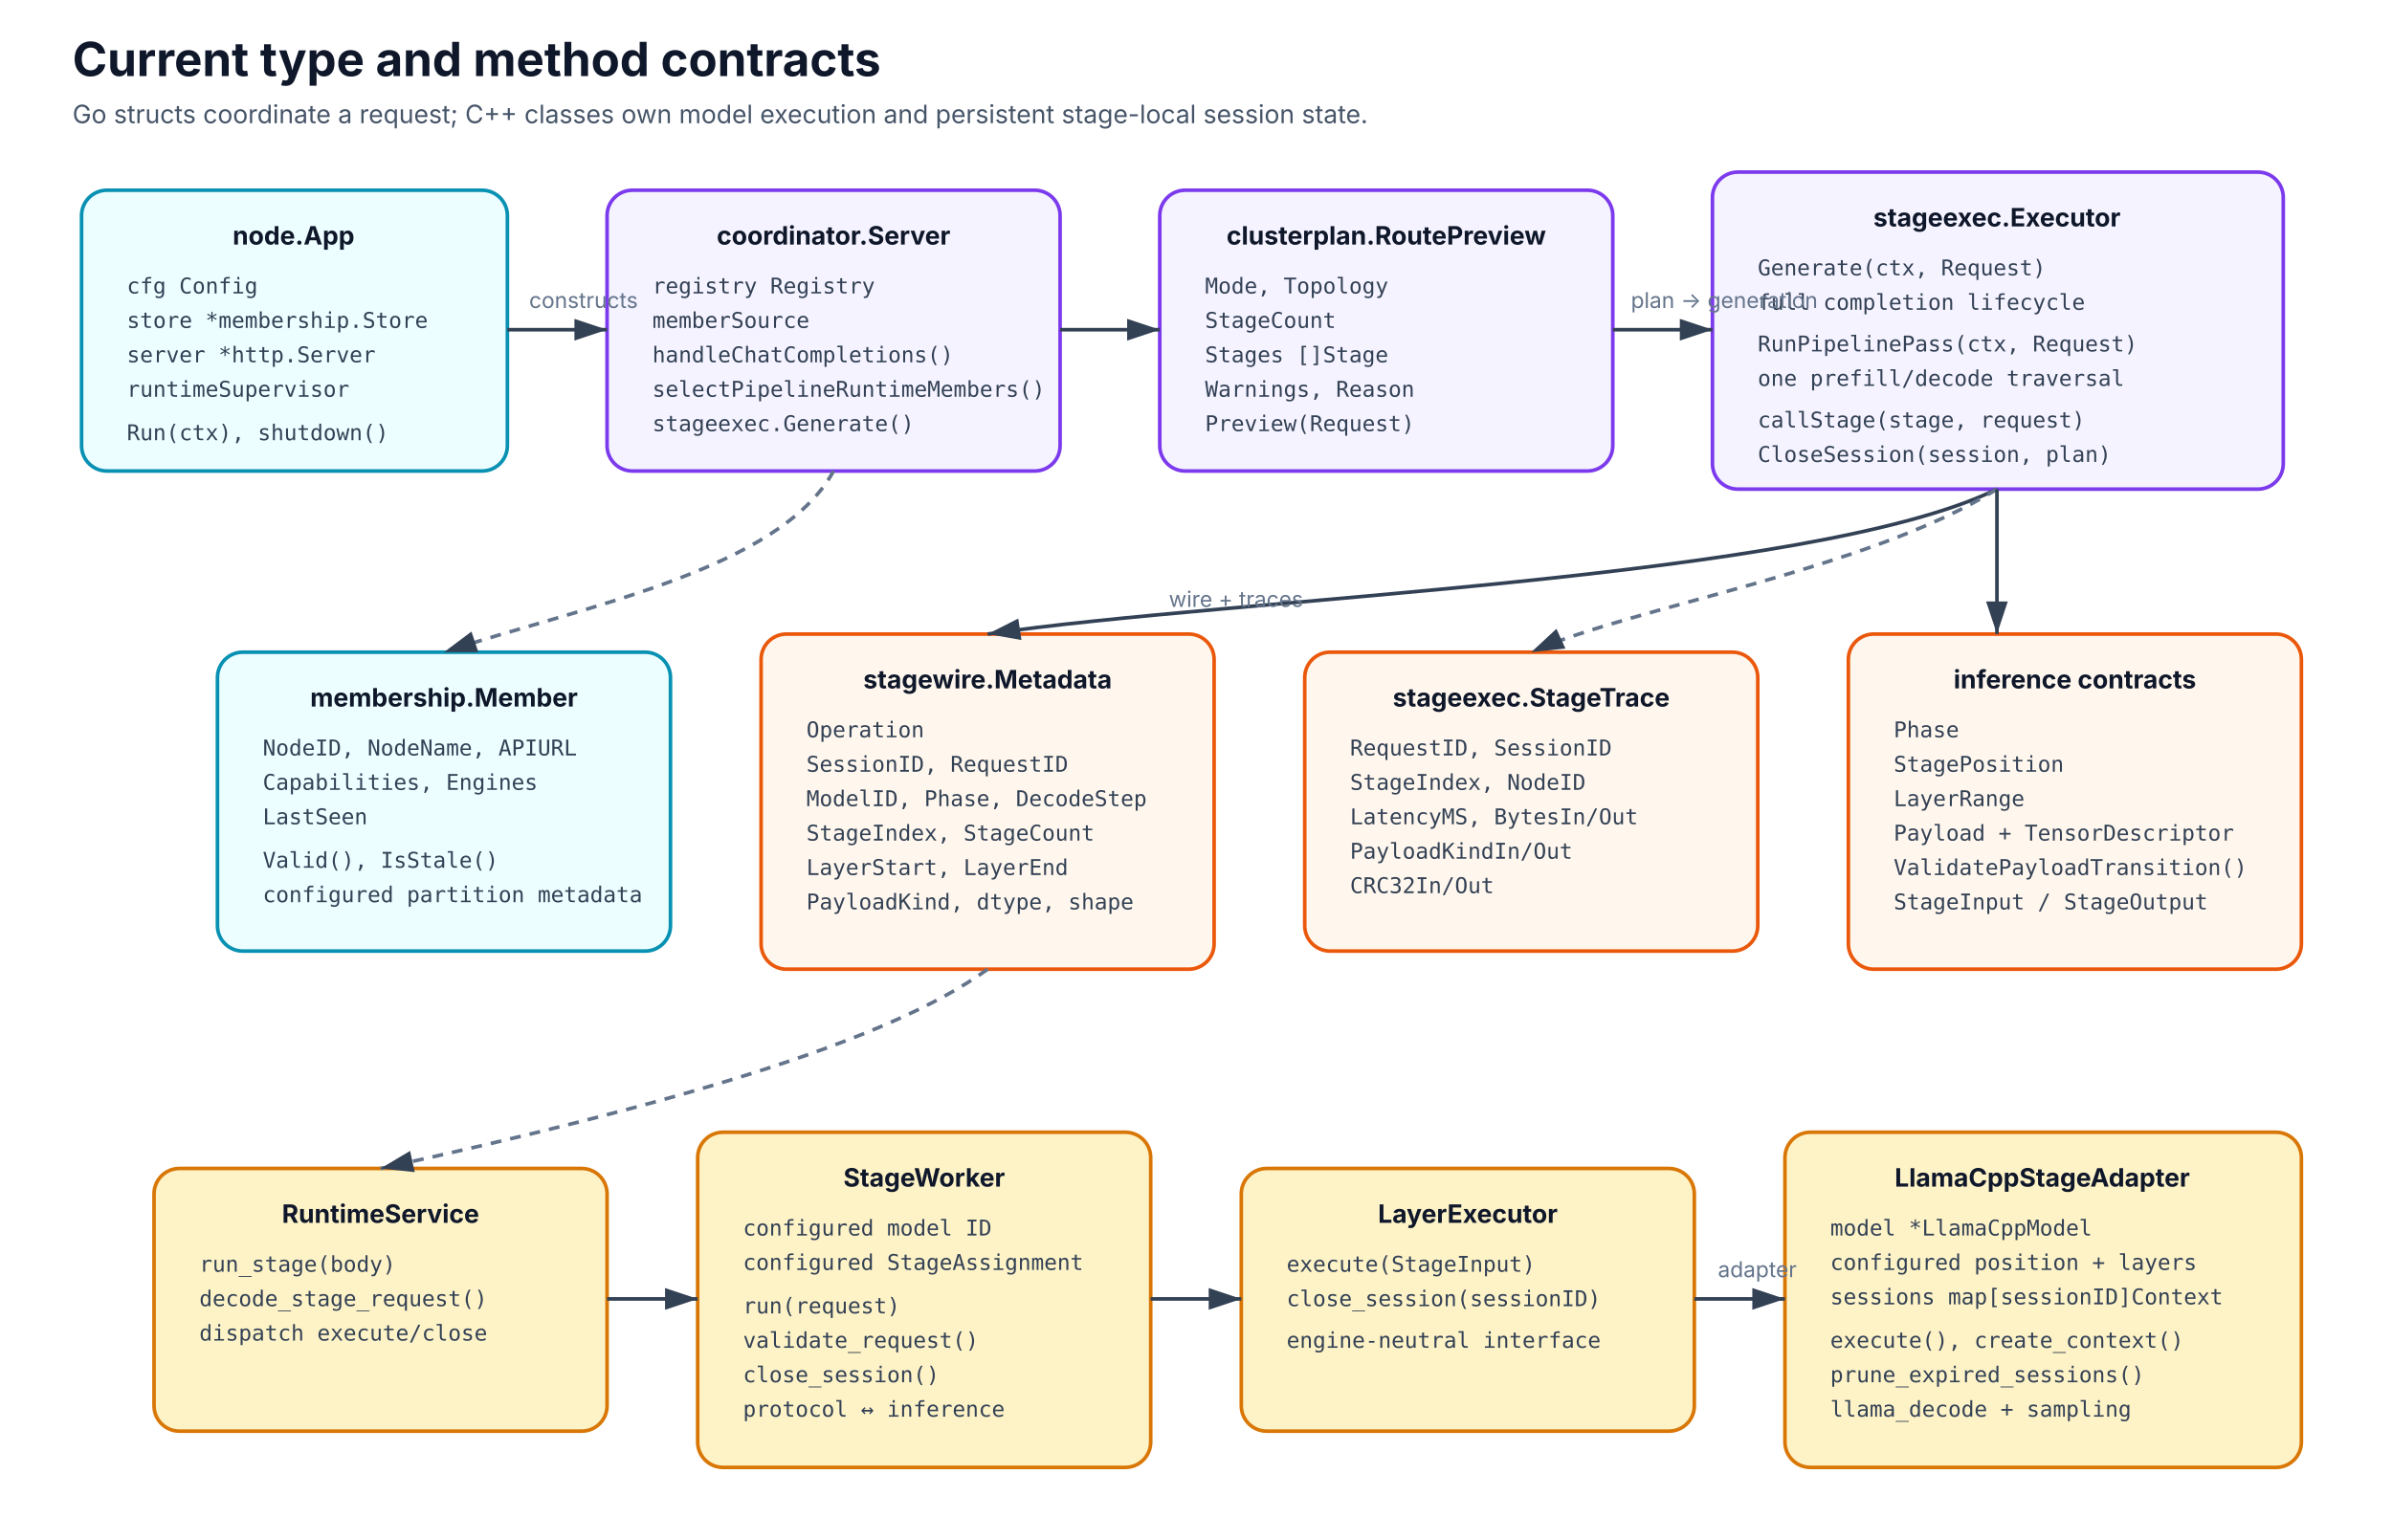
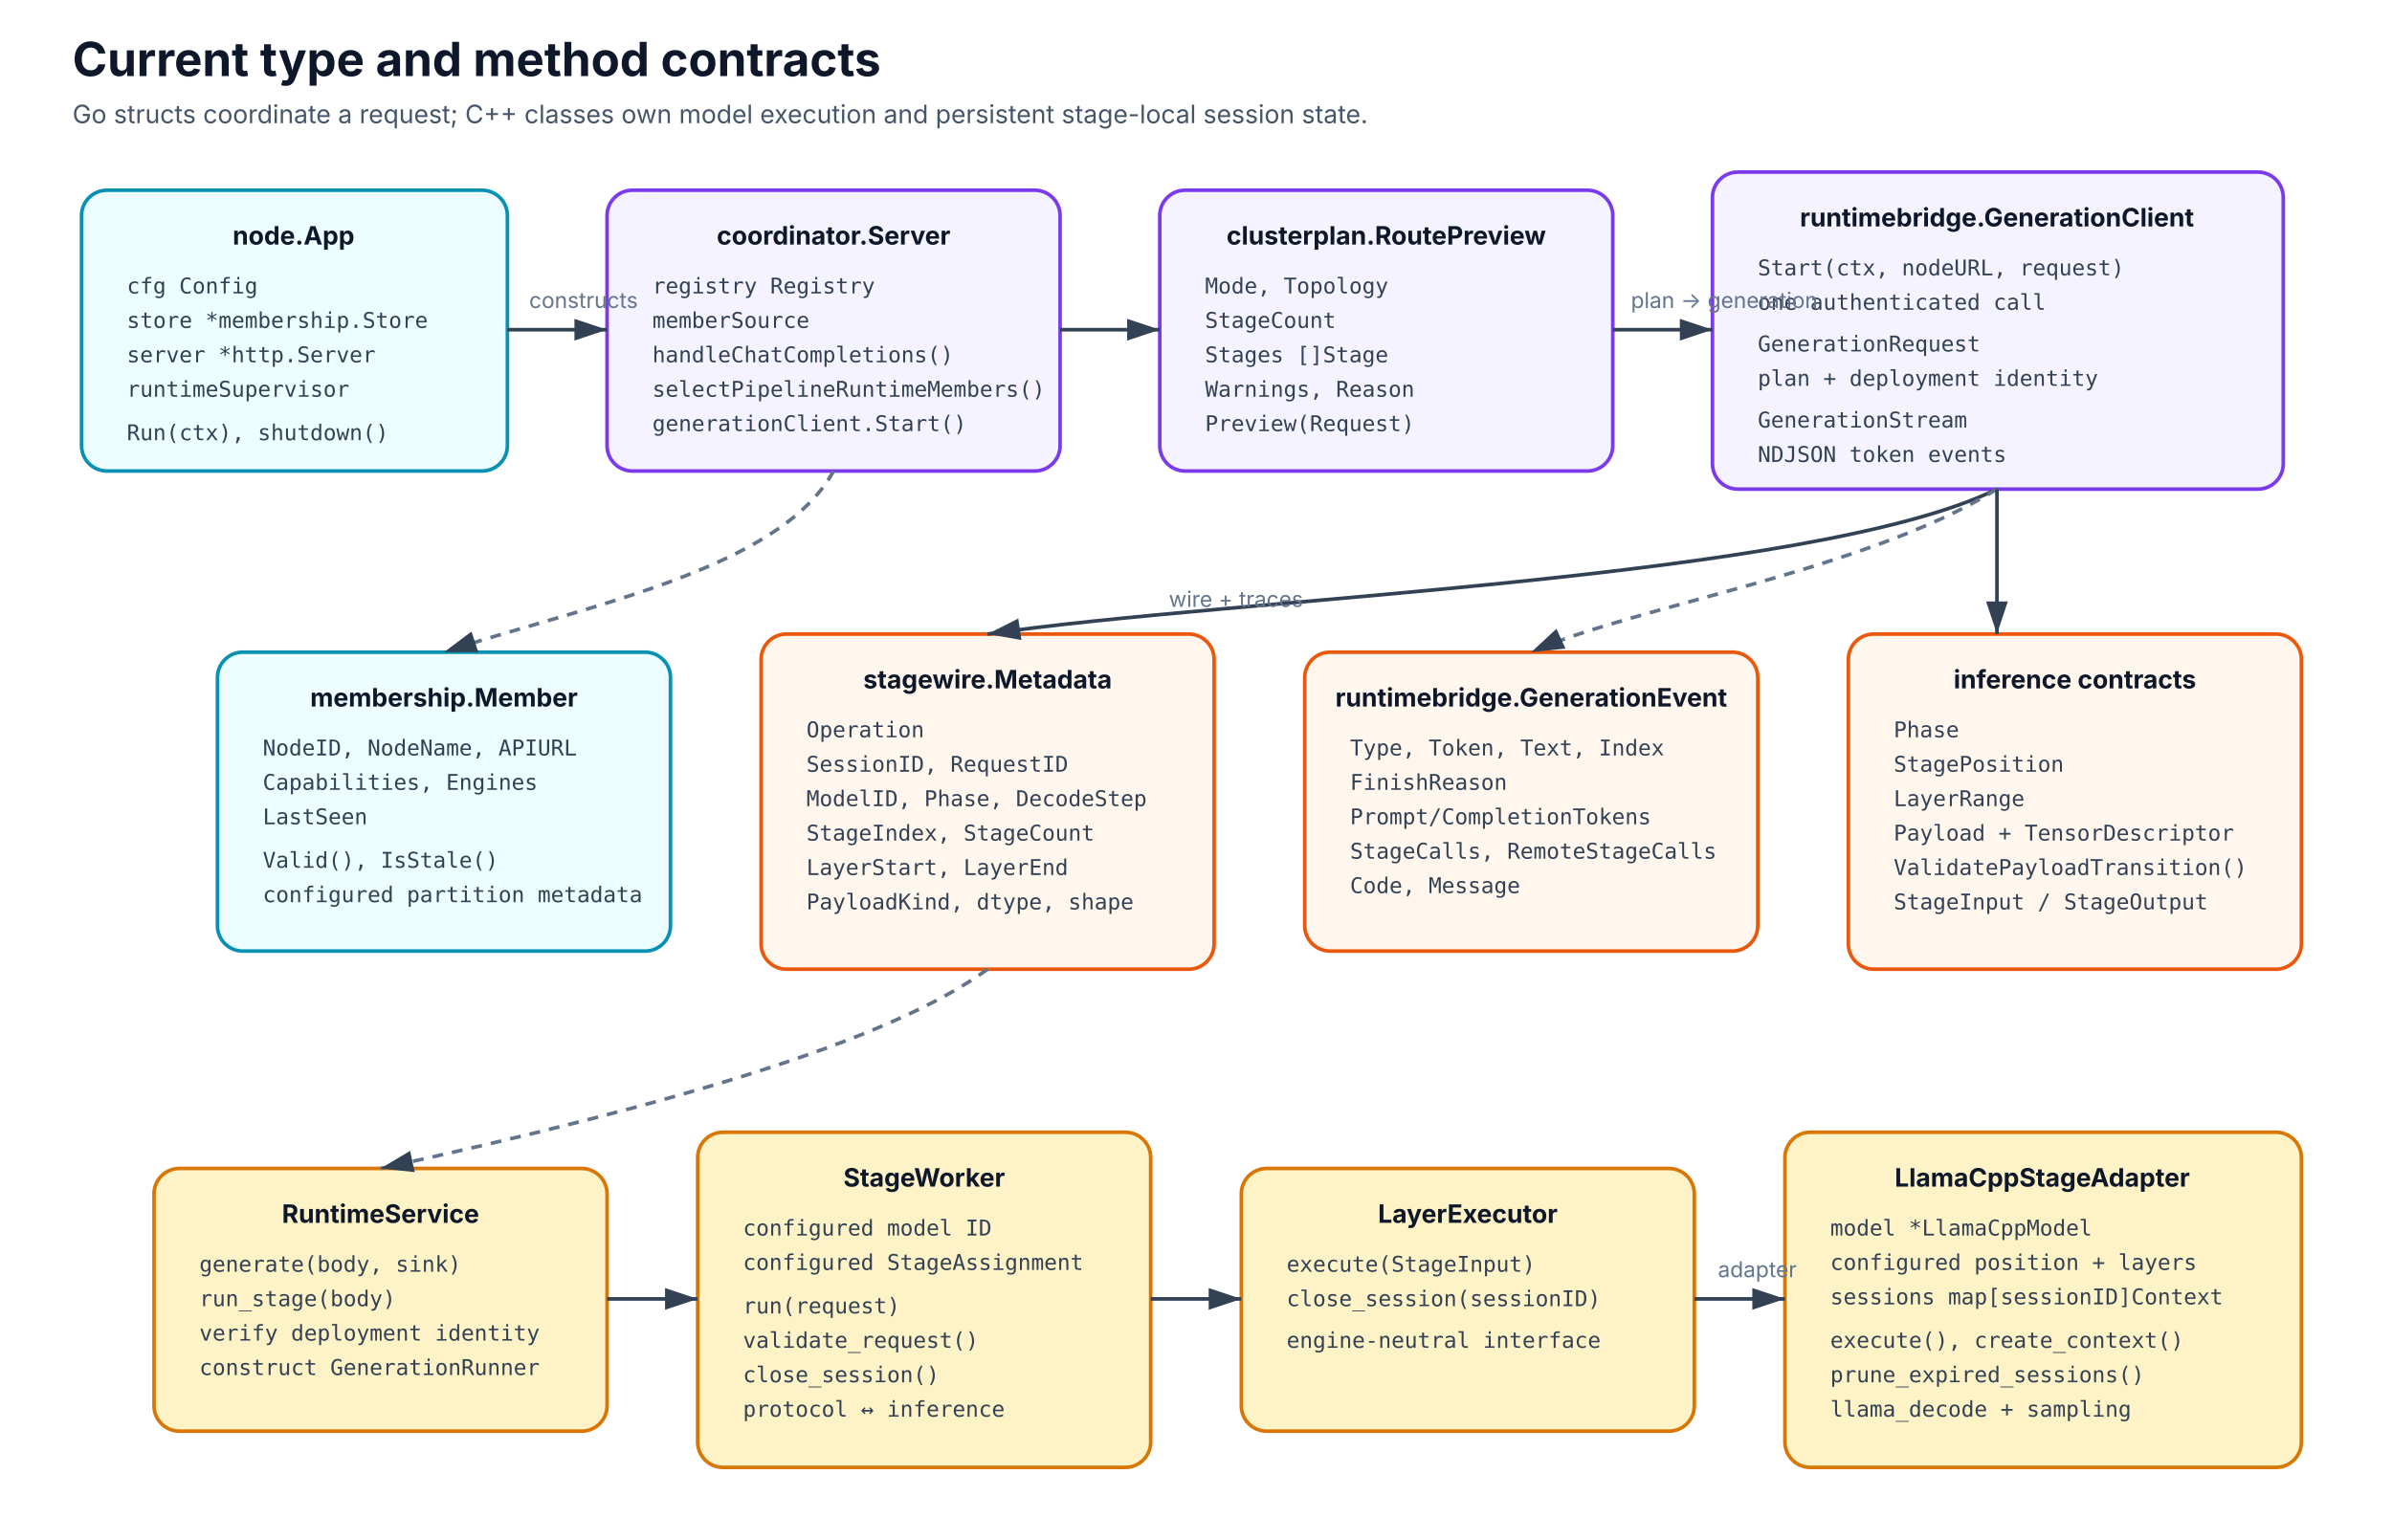
<svg xmlns="http://www.w3.org/2000/svg" viewBox="0 0 1320 850" role="img" aria-labelledby="title desc">
  <defs>
    <marker id="arrow" markerWidth="10" markerHeight="10" refX="9" refY="3" orient="auto" markerUnits="strokeWidth">
      <path d="M0,0 L0,6 L9,3 z" fill="#334155" />
    </marker>
    <style>.title{font:700 26px system-ui,-apple-system,Segoe UI,sans-serif;fill:#0f172a}.subtitle{font:14px system-ui,-apple-system,Segoe UI,sans-serif;fill:#475569}.go{fill:#ecfeff;stroke:#0891b2;stroke-width:2;rx:14}.policy{fill:#f5f3ff;stroke:#7c3aed;stroke-width:2;rx:14}.wire{fill:#fff7ed;stroke:#ea580c;stroke-width:2;rx:14}.cpp{fill:#fef3c7;stroke:#d97706;stroke-width:2;rx:14}.label{font:700 14px system-ui,-apple-system,Segoe UI,sans-serif;fill:#0f172a}.small{font:12px ui-monospace,SFMono-Regular,Menlo,monospace;fill:#334155}.caption{font:12px system-ui,-apple-system,Segoe UI,sans-serif;fill:#64748b}.line{stroke:#334155;stroke-width:2;marker-end:url(#arrow);fill:none}.dash{stroke:#64748b;stroke-width:2;stroke-dasharray:6 5;marker-end:url(#arrow);fill:none}</style>
  </defs>
  <text x="40" y="42" class="title">Current type and method contracts</text>
  <text x="40" y="68" class="subtitle">Go structs coordinate a request; C++ classes own model execution and persistent stage-local session state.</text>
  <rect x="45" y="105" width="235" height="155" class="go" />
  <text x="162" y="135" text-anchor="middle" class="label">node.App</text>
  <text x="70" y="162" class="small">cfg Config</text>
  <text x="70" y="181" class="small">store *membership.Store</text>
  <text x="70" y="200" class="small">server *http.Server</text>
  <text x="70" y="219" class="small">runtimeSupervisor</text>
  <text x="70" y="243" class="small">Run(ctx), shutdown()</text>
  <rect x="335" y="105" width="250" height="155" class="policy" />
  <text x="460" y="135" text-anchor="middle" class="label">coordinator.Server</text>
  <text x="360" y="162" class="small">registry Registry</text>
  <text x="360" y="181" class="small">memberSource</text>
  <text x="360" y="200" class="small">handleChatCompletions()</text>
  <text x="360" y="219" class="small">selectPipelineRuntimeMembers()</text>
-   <text x="360" y="238" class="small">stageexec.Generate()</text>
+   <text x="360" y="238" class="small">generationClient.Start()</text>
  <rect x="640" y="105" width="250" height="155" class="policy" />
  <text x="765" y="135" text-anchor="middle" class="label">clusterplan.RoutePreview</text>
  <text x="665" y="162" class="small">Mode, Topology</text>
  <text x="665" y="181" class="small">StageCount</text>
  <text x="665" y="200" class="small">Stages []Stage</text>
  <text x="665" y="219" class="small">Warnings, Reason</text>
  <text x="665" y="238" class="small">Preview(Request)</text>
  <rect x="945" y="95" width="315" height="175" class="policy" />
-   <text x="1102" y="125" text-anchor="middle" class="label">stageexec.Executor</text>
-   <text x="970" y="152" class="small">Generate(ctx, Request)</text>
-   <text x="970" y="171" class="small">  full completion lifecycle</text>
-   <text x="970" y="194" class="small">RunPipelinePass(ctx, Request)</text>
-   <text x="970" y="213" class="small">  one prefill/decode traversal</text>
-   <text x="970" y="236" class="small">callStage(stage, request)</text>
-   <text x="970" y="255" class="small">CloseSession(session, plan)</text>
+   <text x="1102" y="125" text-anchor="middle" class="label">runtimebridge.GenerationClient</text>
+   <text x="970" y="152" class="small">Start(ctx, nodeURL, request)</text>
+   <text x="970" y="171" class="small">  one authenticated call</text>
+   <text x="970" y="194" class="small">GenerationRequest</text>
+   <text x="970" y="213" class="small">  plan + deployment identity</text>
+   <text x="970" y="236" class="small">GenerationStream</text>
+   <text x="970" y="255" class="small">  NDJSON token events</text>
  <rect x="120" y="360" width="250" height="165" class="go" />
  <text x="245" y="390" text-anchor="middle" class="label">membership.Member</text>
  <text x="145" y="417" class="small">NodeID, NodeName, APIURL</text>
  <text x="145" y="436" class="small">Capabilities, Engines</text>
  <text x="145" y="455" class="small">LastSeen</text>
  <text x="145" y="479" class="small">Valid(), IsStale()</text>
  <text x="145" y="498" class="small">configured partition metadata</text>
  <rect x="420" y="350" width="250" height="185" class="wire" />
  <text x="545" y="380" text-anchor="middle" class="label">stagewire.Metadata</text>
  <text x="445" y="407" class="small">Operation</text>
  <text x="445" y="426" class="small">SessionID, RequestID</text>
  <text x="445" y="445" class="small">ModelID, Phase, DecodeStep</text>
  <text x="445" y="464" class="small">StageIndex, StageCount</text>
  <text x="445" y="483" class="small">LayerStart, LayerEnd</text>
  <text x="445" y="502" class="small">PayloadKind, dtype, shape</text>
  <rect x="720" y="360" width="250" height="165" class="wire" />
-   <text x="845" y="390" text-anchor="middle" class="label">stageexec.StageTrace</text>
-   <text x="745" y="417" class="small">RequestID, SessionID</text>
-   <text x="745" y="436" class="small">StageIndex, NodeID</text>
-   <text x="745" y="455" class="small">LatencyMS, BytesIn/Out</text>
-   <text x="745" y="474" class="small">PayloadKindIn/Out</text>
-   <text x="745" y="493" class="small">CRC32In/Out</text>
+   <text x="845" y="390" text-anchor="middle" class="label">runtimebridge.GenerationEvent</text>
+   <text x="745" y="417" class="small">Type, Token, Text, Index</text>
+   <text x="745" y="436" class="small">FinishReason</text>
+   <text x="745" y="455" class="small">Prompt/CompletionTokens</text>
+   <text x="745" y="474" class="small">StageCalls, RemoteStageCalls</text>
+   <text x="745" y="493" class="small">Code, Message</text>
  <rect x="1020" y="350" width="250" height="185" class="wire" />
  <text x="1145" y="380" text-anchor="middle" class="label">inference contracts</text>
  <text x="1045" y="407" class="small">Phase</text>
  <text x="1045" y="426" class="small">StagePosition</text>
  <text x="1045" y="445" class="small">LayerRange</text>
  <text x="1045" y="464" class="small">Payload + TensorDescriptor</text>
  <text x="1045" y="483" class="small">ValidatePayloadTransition()</text>
  <text x="1045" y="502" class="small">StageInput / StageOutput</text>
  <rect x="85" y="645" width="250" height="145" class="cpp" />
  <text x="210" y="675" text-anchor="middle" class="label">RuntimeService</text>
-   <text x="110" y="702" class="small">run_stage(body)</text>
-   <text x="110" y="721" class="small">decode_stage_request()</text>
-   <text x="110" y="740" class="small">dispatch execute/close</text>
+   <text x="110" y="702" class="small">generate(body, sink)</text>
+   <text x="110" y="721" class="small">run_stage(body)</text>
+   <text x="110" y="740" class="small">verify deployment identity</text>
+   <text x="110" y="759" class="small">construct GenerationRunner</text>
  <rect x="385" y="625" width="250" height="185" class="cpp" />
  <text x="510" y="655" text-anchor="middle" class="label">StageWorker</text>
  <text x="410" y="682" class="small">configured model ID</text>
  <text x="410" y="701" class="small">configured StageAssignment</text>
  <text x="410" y="725" class="small">run(request)</text>
  <text x="410" y="744" class="small">validate_request()</text>
  <text x="410" y="763" class="small">close_session()</text>
  <text x="410" y="782" class="small">protocol ↔ inference</text>
  <rect x="685" y="645" width="250" height="145" class="cpp" />
  <text x="810" y="675" text-anchor="middle" class="label">LayerExecutor</text>
  <text x="710" y="702" class="small">execute(StageInput)</text>
  <text x="710" y="721" class="small">close_session(sessionID)</text>
  <text x="710" y="744" class="small">engine-neutral interface</text>
  <rect x="985" y="625" width="285" height="185" class="cpp" />
  <text x="1127" y="655" text-anchor="middle" class="label">LlamaCppStageAdapter</text>
  <text x="1010" y="682" class="small">model *LlamaCppModel</text>
  <text x="1010" y="701" class="small">configured position + layers</text>
  <text x="1010" y="720" class="small">sessions map[sessionID]Context</text>
  <text x="1010" y="744" class="small">execute(), create_context()</text>
  <text x="1010" y="763" class="small">prune_expired_sessions()</text>
  <text x="1010" y="782" class="small">llama_decode + sampling</text>
  <path d="M280 182 H335" class="line" />
  <path d="M585 182 H640" class="line" />
  <path d="M890 182 H945" class="line" />
  <path d="M460 260 C430 315,320 335,245 360" class="dash" />
  <path d="M1102 270 C1000 320,680 330,545 350" class="line" />
  <path d="M1102 270 C1030 315,900 335,845 360" class="dash" />
  <path d="M1102 270 V350" class="line" />
  <path d="M545 535 C490 575,370 610,210 645" class="dash" />
  <path d="M335 717 H385" class="line" />
  <path d="M635 717 H685" class="line" />
  <path d="M935 717 H985" class="line" />
  <text x="292" y="170" class="caption">constructs</text>
  <text x="900" y="170" class="caption">plan → generation</text>
  <text x="645" y="335" class="caption">wire + traces</text>
  <text x="948" y="705" class="caption">adapter</text>
</svg>
